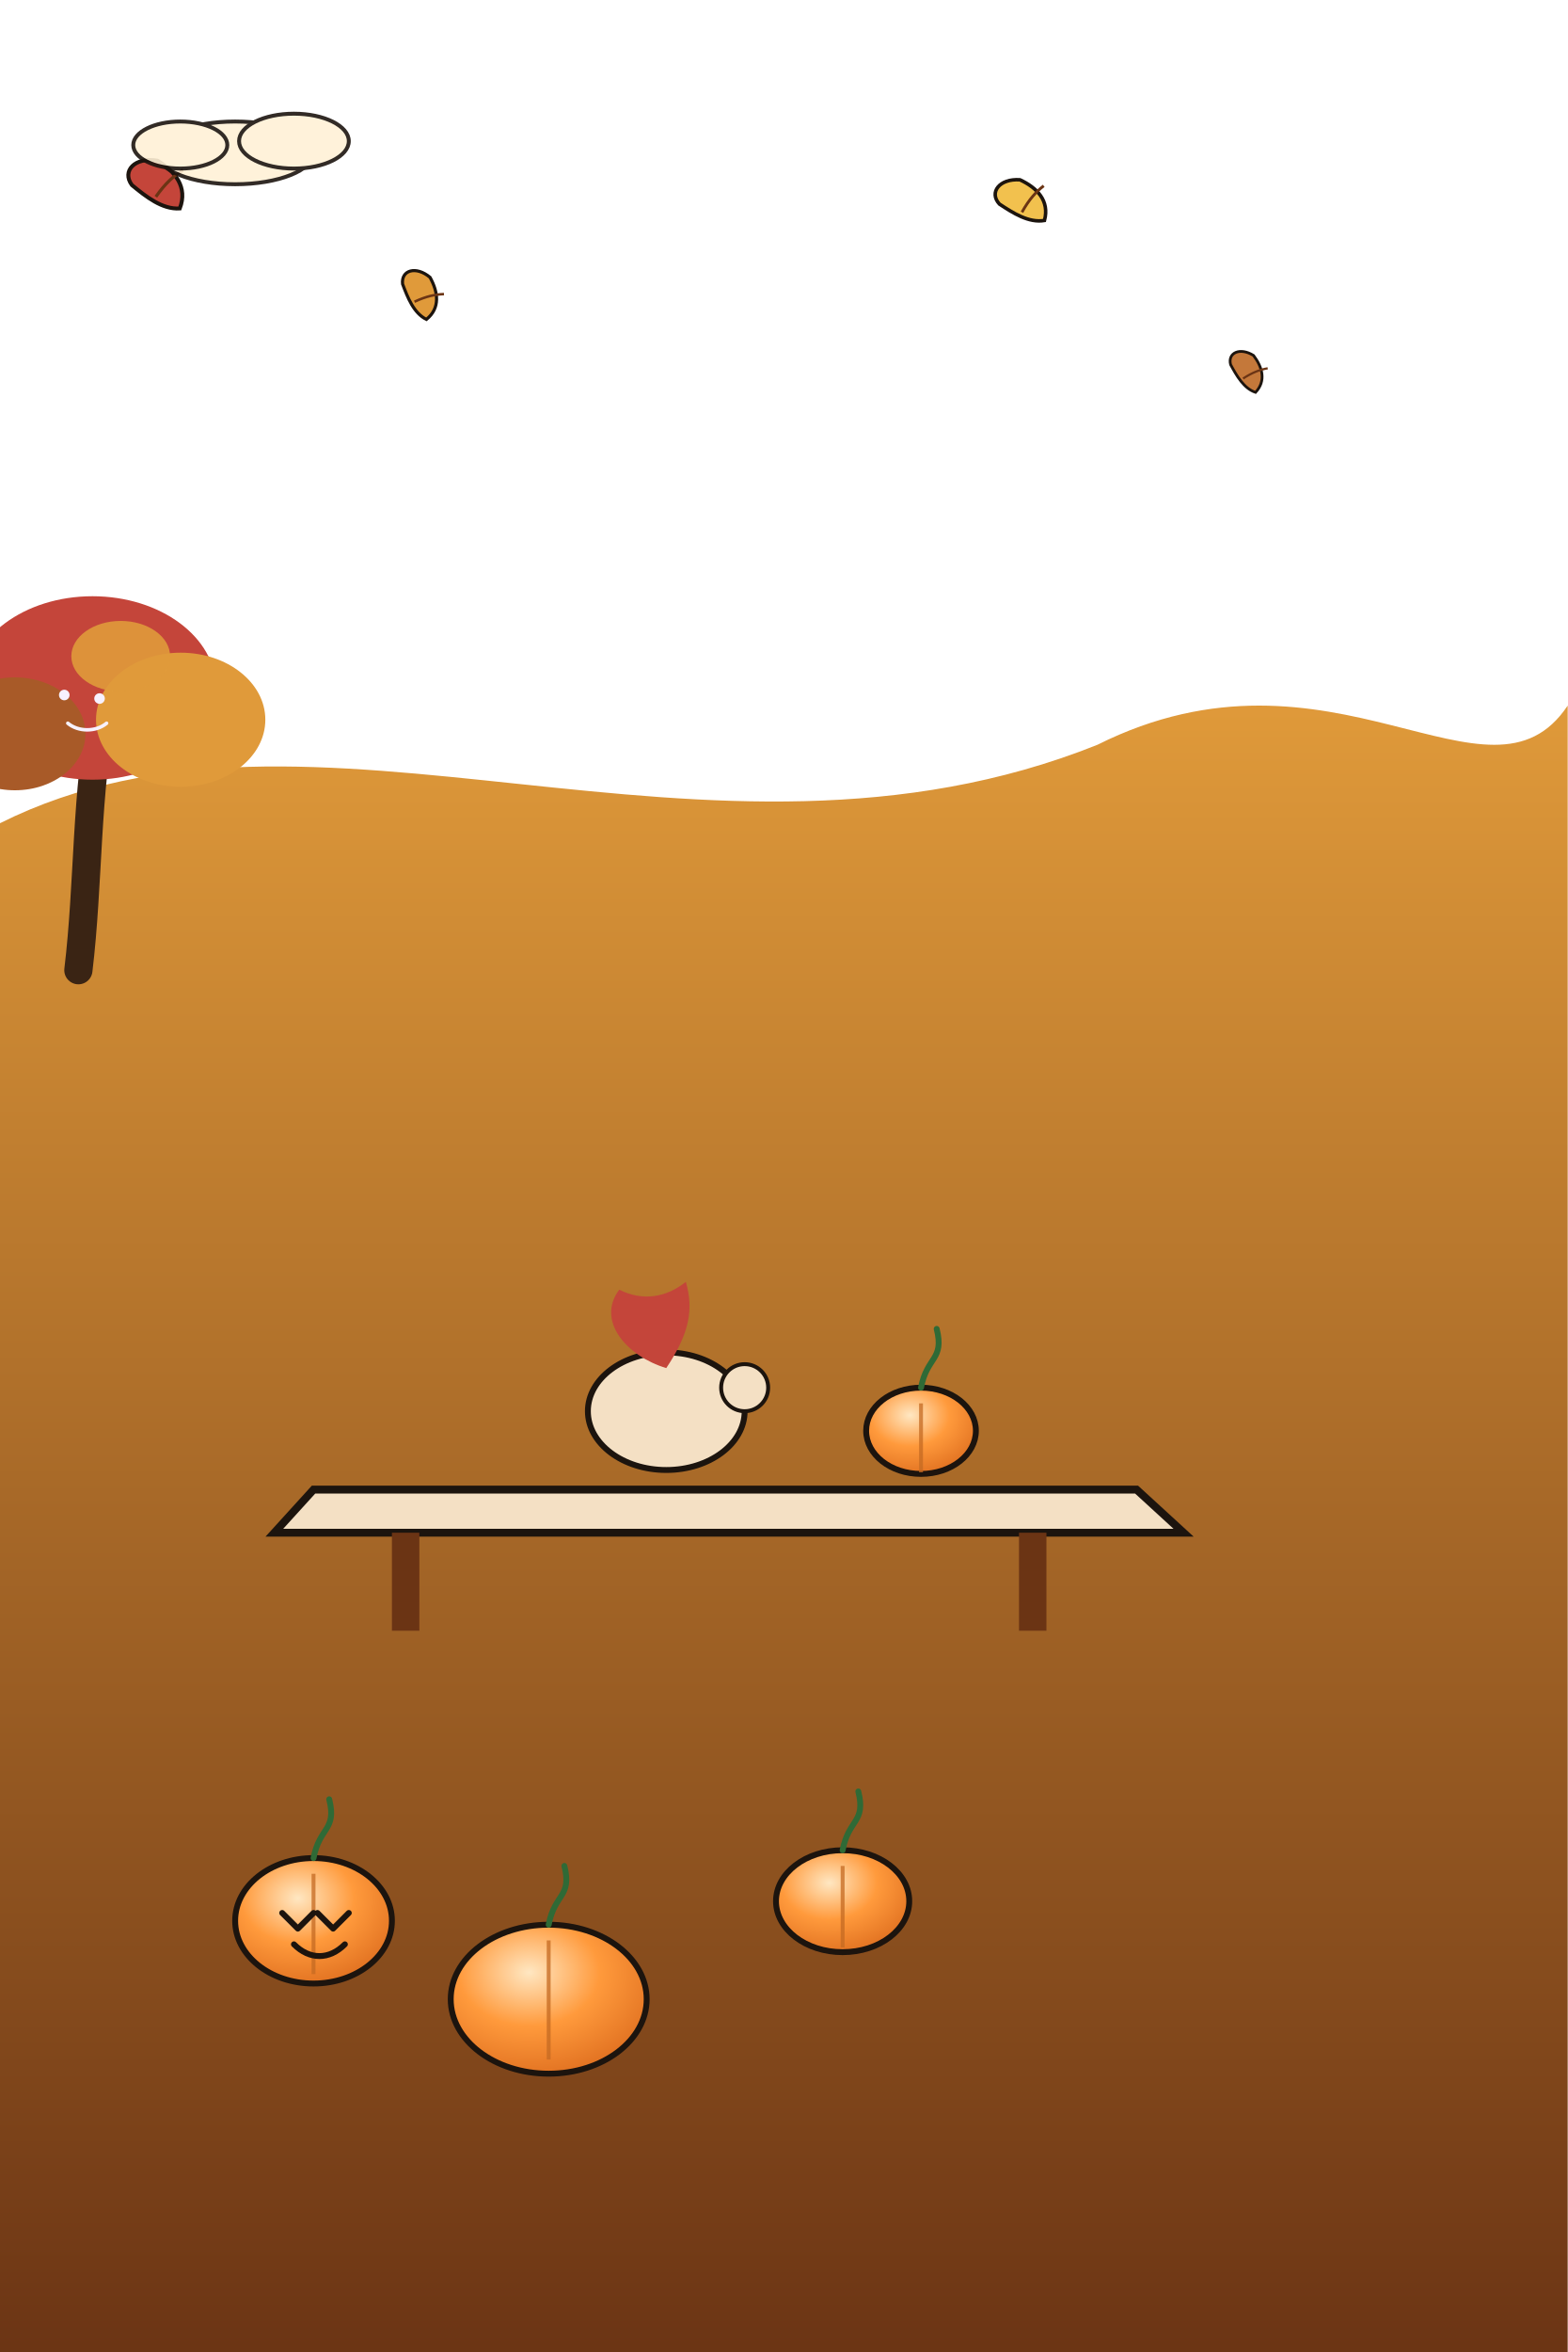
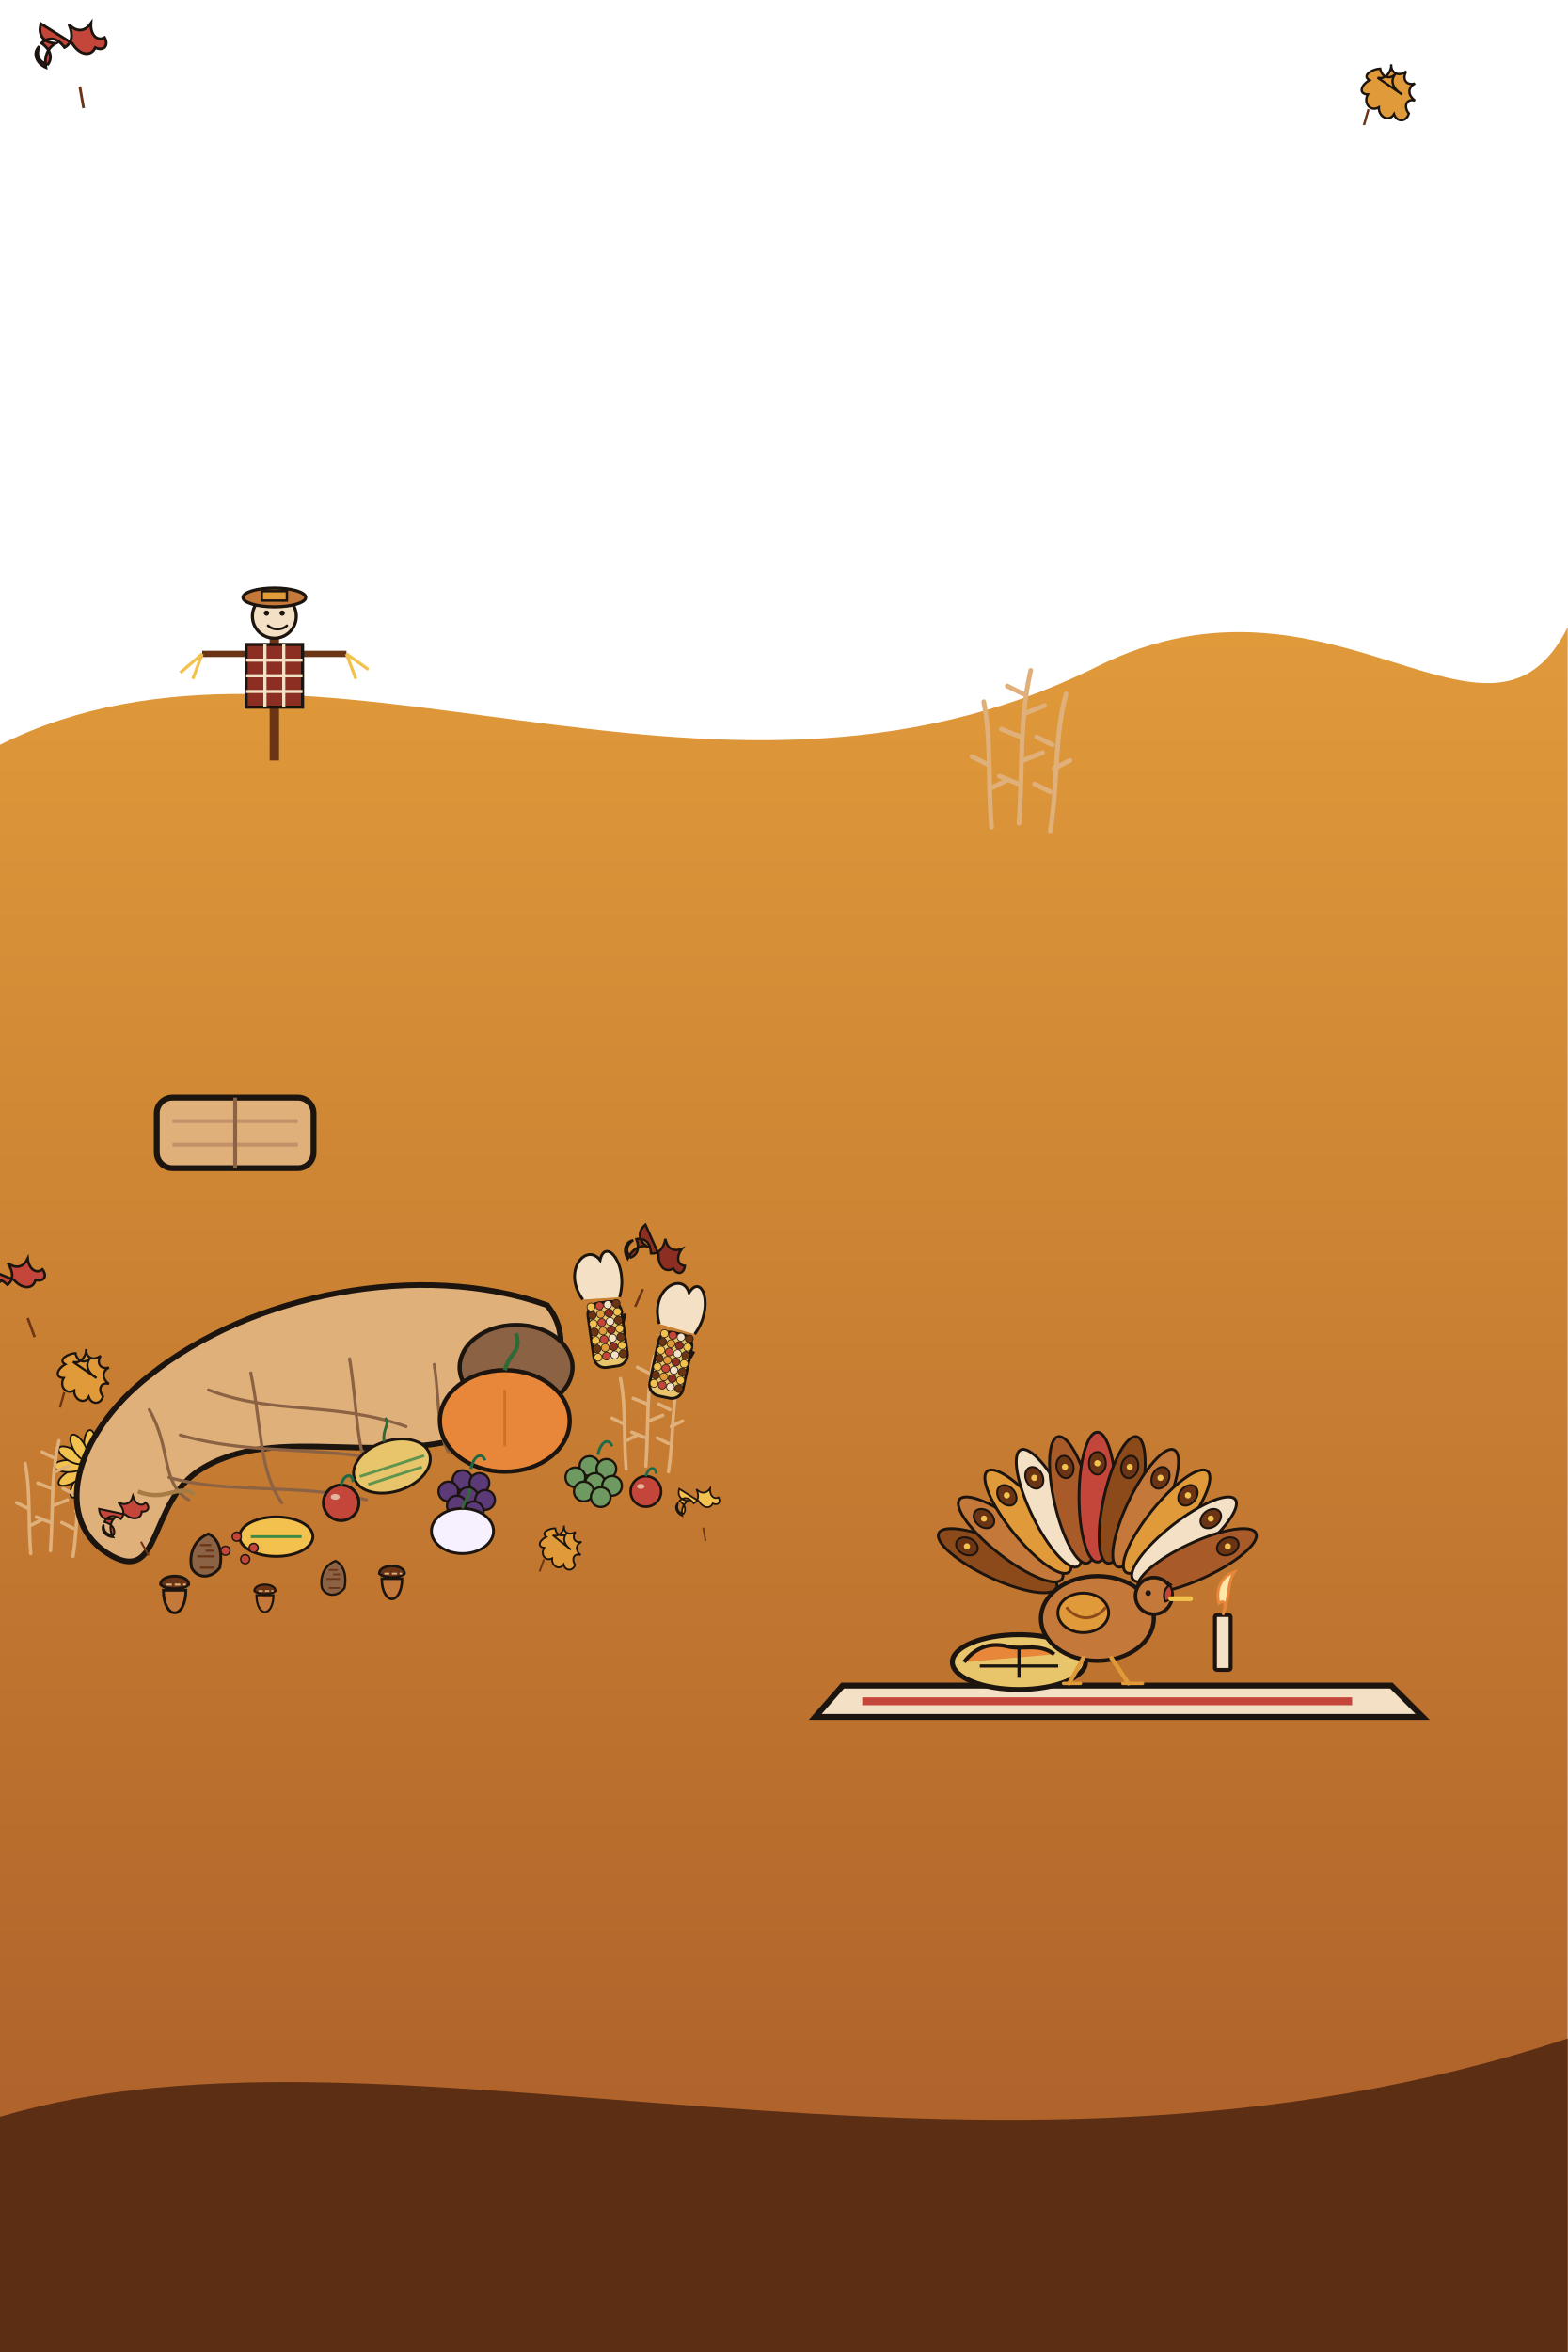
<svg xmlns="http://www.w3.org/2000/svg" viewBox="0 0 800 1200" fill="none" id="scene-mobile">
+   <style>
+   .wheat-sway { transform-box: fill-box; transform-origin: 50% 100%; animation: wheat-wind 3.6s ease-in-out infinite; }
+   .wheat-sway.b { animation-duration: 4.4s; animation-delay: -1.3s; }
+   .wheat-sway.c { animation-duration: 3.1s; animation-delay: -0.6s; }
+   .leaf-breeze { transform-box: fill-box; transform-origin: center; animation: leaf-breeze 4.2s ease-in-out infinite; }
+   @keyframes wheat-wind { 0%, 100% { transform: rotate(-3deg); } 50% { transform: rotate(4deg); } }
+   @keyframes leaf-breeze { 0%, 100% { transform: rotate(-7deg); } 50% { transform: rotate(9deg); } }
+   @media (prefers-reduced-motion: reduce) {
+     .wheat-sway, .leaf-breeze { animation: none; }
+   }
+ </style>
  <defs>
    <linearGradient id="back" x1="0" y1="0" x2="0" y2="1">
      <stop offset="0" stop-color="#E09A3A" />
+       <stop offset="1" stop-color="#A85A28" />
+     </linearGradient>
+     <linearGradient id="mid" x1="0" y1="0" x2="0" y2="1">
+       <stop offset="0" stop-color="#C4783A" />
      <stop offset="1" stop-color="#6B3414" />
    </linearGradient>
-     <radialGradient id="pumpkin" cx="40%" cy="32%" r="72%">
-       <stop offset="0" stop-color="#FFE7C2" />
-       <stop offset="0.5" stop-color="#FF9A3C" />
-       <stop offset="1" stop-color="#E07020" />
-     </radialGradient>
  </defs>
-   <g id="falling-leaves">
-     <g transform="translate(80 80) rotate(-10) scale(1)">
-       <path fill="#C4453A" stroke="#1C140E" stroke-width="2" d="M0 2c8 7 13 16 7 26-9-1-16-9-22-16-4-8 4-14 15-10z" />
-       <path d="M-4 20c6-6 11-9 16-11" stroke="#6B3414" stroke-width="1.6" fill="none" />
-     </g>
-     <g transform="translate(220 140) rotate(20) scale(0.8)">
-       <path fill="#E09A3A" stroke="#1C140E" stroke-width="2" d="M0 2c8 7 13 16 7 26-9-1-16-9-22-16-4-8 4-14 15-10z" />
-       <path d="M-4 20c6-6 11-9 16-11" stroke="#6B3414" stroke-width="1.6" fill="none" />
-     </g>
-     <g transform="translate(520 90) rotate(-16) scale(0.9)">
-       <path fill="#F2C14E" stroke="#1C140E" stroke-width="2" d="M0 2c8 7 13 16 7 26-9-1-16-9-22-16-4-8 4-14 15-10z" />
-       <path d="M-4 20c6-6 11-9 16-11" stroke="#6B3414" stroke-width="1.6" fill="none" />
-     </g>
-     <g transform="translate(640 180) rotate(12) scale(0.7)">
-       <path fill="#C4783A" stroke="#1C140E" stroke-width="2" d="M0 2c8 7 13 16 7 26-9-1-16-9-22-16-4-8 4-14 15-10z" />
-       <path d="M-4 20c6-6 11-9 16-11" stroke="#6B3414" stroke-width="1.6" fill="none" />
-     </g>
-   </g>
-   <g transform="translate(120 70)" fill="#FFF1D6" stroke="#1C140E" stroke-width="2" opacity="0.9">
-     <ellipse cx="0" cy="8" rx="40" ry="16" />
-     <ellipse cx="30" cy="2" rx="28" ry="14" />
-     <ellipse cx="-28" cy="4" rx="24" ry="12" />
-   </g>
-   <path d="M0 420C160 340 360 460 560 380C680 320 760 420 800 360V1200H0Z" fill="url(#back)" />
-   <g id="autumn-tree" transform="translate(40 360) scale(0.9)">
-     <path d="M0 150c6-50 4-100 14-150" stroke="#3A2414" stroke-width="16" stroke-linecap="round" />
-     <ellipse cx="8" cy="-10" rx="70" ry="52" fill="#C4453A" />
-     <ellipse cx="58" cy="8" rx="48" ry="38" fill="#E09A3A" />
-     <ellipse cx="-36" cy="16" rx="40" ry="32" fill="#A85A28" />
-     <ellipse cx="24" cy="-28" rx="28" ry="20" fill="#E09A3A" opacity="0.9" />
-     <circle cx="-8" cy="-6" r="3" fill="#F7F1FF" />
-     <circle cx="12" cy="-4" r="3" fill="#F7F1FF" />
-     <path d="M-6 10c6 5 16 5 22 0" stroke="#F7F1FF" stroke-width="2" stroke-linecap="round" />
+   <g id="harvest-border">
+     <g class="leaf-breeze" transform="translate(40 40) rotate(-10) scale(0.7)">
+       <path fill="#C4453A" stroke="#1C140E" stroke-width="2" d="M0-26c4 10 12 12 16 6 6 4 10 0 8-6-6 2-10-4-8-12-6 6-12 4-16-2 2 8 0 14-6 16-4-8-10-10-16-6 6 6 6 12 2 16-6-2-8-8-4-14-6 4-4 12 2 16 0-8 4-14 10-16-8-2-12-8-8-16z" />
+       <path d="M0 6v16" stroke="#6B3414" stroke-width="2" />
+     </g>
+     <g class="leaf-breeze" transform="translate(700 50) rotate(16) scale(0.6)" style="animation-delay:-1.4s">
+       <path fill="#E09A3A" stroke="#1C140E" stroke-width="2" d="M0-18c8 0 10-10 8-14 2 8 10 8 14 2-2 8 4 12 10 8-6 6-2 12 4 14-8 0-8 8-2 12 0 8-8 10-12 4-2 8-12 6-14-2-6 6-14 0-12-8-8 2-8-6-2-12-8-2 0-10 6-12 4 8 12 6 14 0-4 8 2 14 10 16z" />
+       <path d="M0 10v14" stroke="#6B3414" stroke-width="2" />
+     </g>
+     <g transform="translate(40 1120) rotate(8)">
+       <ellipse rx="16" ry="10" fill="#E8C56A" stroke="#1C140E" stroke-width="2" />
+       <path d="M0 -10c2-10 8-10 6-16" stroke="#2F6A36" stroke-width="2" />
+       <path d="M-12 0h24M-8 4h16" stroke="#3E8A46" stroke-width="2" opacity="0.8" />
+     </g>
+     <g transform="translate(720 1120) scale(0.8)">
+       <path d="M-8 2h16c0 10-4 16-8 16s-8-6-8-16z" fill="#C4783A" stroke="#1C140E" stroke-width="2" />
+       <path d="M-10-2c0-8 20-8 20 0-4 4-16 4-20 0z" fill="#6B3414" stroke="#1C140E" stroke-width="2" />
+       <path d="M-6-2h4M0-2h4M6-2h2" stroke="#E0B07A" stroke-width="1.4" />
+     </g>
+   </g>
+   <path d="M0 380C160 300 360 440 560 340C680 280 760 400 800 320V1200H0Z" fill="url(#back)" />
+   <g id="scarecrow" transform="translate(140 300) scale(0.8)">
+     <rect x="-3" y="24" width="6" height="86" fill="#6B3414" />
+     <path d="M-46 42h92" stroke="#6B3414" stroke-width="4" />
+     <path d="M-46 42l-14 12M-46 42l-6 16M46 42l14 10M46 42l6 16" stroke="#F2C14E" stroke-width="2" />
+     <rect x="-18" y="36" width="36" height="40" fill="#8C2E22" stroke="#1C140E" stroke-width="2" />
+     <path d="M-18 46h36M-18 56h36M-18 66h36M-6 36v40M6 36v40" stroke="#F4E0C4" stroke-width="2" />
+     <circle cy="18" r="14" fill="#F4E0C4" stroke="#1C140E" stroke-width="2" />
+     <circle cx="-5" cy="16" r="1.7" fill="#1C140E" />
+     <circle cx="5" cy="16" r="1.7" fill="#1C140E" />
+     <path d="M-4 24c3 3 9 3 12 0" stroke="#1C140E" stroke-width="1.6" stroke-linecap="round" />
+     <ellipse cy="6" rx="20" ry="6" fill="#C4783A" stroke="#1C140E" stroke-width="2" />
+     <path d="M-8 2h16v6h-16z" fill="#E09A3A" stroke="#1C140E" stroke-width="1.5" />
+   </g>
+   <g id="wheat" transform="translate(520 420)">
+     <g class="wheat-sway " stroke="#E0B07A" stroke-width="2.4" stroke-linecap="round" fill="none">
+       <path d="M0 0c2-28 0-52 6-78" />
+       <path d="M0-20l-10-4M2-32l10-4M1-44l-10-4M3-56l10-4M2-66l-8-4" />
+       <path d="M16 4c4-26 2-48 8-70" />
+       <path d="M16-16l-8-4M18-28l8-4M17-40l-8-4" />
+       <path d="M-14 2c-2-24 0-44-4-64" />
+       <path d="M-14-18l8-4M-16-30l-8-4" />
+     </g>
+   </g>
+   <g id="hay">
+     <rect x="80" y="560" width="80" height="36" rx="8" fill="#E0B07A" stroke="#1C140E" stroke-width="3" />
+     <path d="M88 572h64M88 584h64" stroke="#C4926A" stroke-width="2" />
+     <path d="M120 560v36" stroke="#8C6244" stroke-width="2" />
+   </g>
+   <g id="cornucopia" transform="translate(20 640) scale(0.72)">
+     <g class="leaf-breeze" transform="translate(-10 40) rotate(-20) scale(0.9)">
+       <path fill="#C4453A" stroke="#1C140E" stroke-width="2" d="M0-26c4 10 12 12 16 6 6 4 10 0 8-6-6 2-10-4-8-12-6 6-12 4-16-2 2 8 0 14-6 16-4-8-10-10-16-6 6 6 6 12 2 16-6-2-8-8-4-14-6 4-4 12 2 16 0-8 4-14 10-16-8-2-12-8-8-16z" />
+       <path d="M0 6v16" stroke="#6B3414" stroke-width="2" />
+     </g>
+     <g class="leaf-breeze" transform="translate(20 90) rotate(16) scale(0.8)" style="animation-delay:-1.4s">
+       <path fill="#E09A3A" stroke="#1C140E" stroke-width="2" d="M0-18c8 0 10-10 8-14 2 8 10 8 14 2-2 8 4 12 10 8-6 6-2 12 4 14-8 0-8 8-2 12 0 8-8 10-12 4-2 8-12 6-14-2-6 6-14 0-12-8-8 2-8-6-2-12-8-2 0-10 6-12 4 8 12 6 14 0-4 8 2 14 10 16z" />
+       <path d="M0 10v14" stroke="#6B3414" stroke-width="2" />
+     </g>
+     <g class="leaf-breeze" transform="translate(430 20) rotate(24) scale(0.85)">
+       <path fill="#8C2E22" stroke="#1C140E" stroke-width="2" d="M0-26c4 10 12 12 16 6 6 4 10 0 8-6-6 2-10-4-8-12-6 6-12 4-16-2 2 8 0 14-6 16-4-8-10-10-16-6 6 6 6 12 2 16-6-2-8-8-4-14-6 4-4 12 2 16 0-8 4-14 10-16-8-2-12-8-8-16z" />
+       <path d="M0 6v16" stroke="#6B3414" stroke-width="2" />
+     </g>
+     <g id="sunflower" transform="translate(36 150) scale(0.85)">
+       <ellipse cx="0" cy="-18" rx="5" ry="12" fill="#F2C14E" stroke="#1C140E" stroke-width="1.5" transform="rotate(0)" />
+       <ellipse cx="0" cy="-18" rx="5" ry="12" fill="#F2C14E" stroke="#1C140E" stroke-width="1.5" transform="rotate(30)" />
+       <ellipse cx="0" cy="-18" rx="5" ry="12" fill="#F2C14E" stroke="#1C140E" stroke-width="1.5" transform="rotate(60)" />
+       <ellipse cx="0" cy="-18" rx="5" ry="12" fill="#F2C14E" stroke="#1C140E" stroke-width="1.5" transform="rotate(90)" />
+       <ellipse cx="0" cy="-18" rx="5" ry="12" fill="#F2C14E" stroke="#1C140E" stroke-width="1.5" transform="rotate(120)" />
+       <ellipse cx="0" cy="-18" rx="5" ry="12" fill="#F2C14E" stroke="#1C140E" stroke-width="1.5" transform="rotate(150)" />
+       <ellipse cx="0" cy="-18" rx="5" ry="12" fill="#F2C14E" stroke="#1C140E" stroke-width="1.5" transform="rotate(180)" />
+       <ellipse cx="0" cy="-18" rx="5" ry="12" fill="#F2C14E" stroke="#1C140E" stroke-width="1.5" transform="rotate(210)" />
+       <ellipse cx="0" cy="-18" rx="5" ry="12" fill="#F2C14E" stroke="#1C140E" stroke-width="1.5" transform="rotate(240)" />
+       <ellipse cx="0" cy="-18" rx="5" ry="12" fill="#F2C14E" stroke="#1C140E" stroke-width="1.5" transform="rotate(270)" />
+       <ellipse cx="0" cy="-18" rx="5" ry="12" fill="#F2C14E" stroke="#1C140E" stroke-width="1.5" transform="rotate(300)" />
+       <ellipse cx="0" cy="-18" rx="5" ry="12" fill="#F2C14E" stroke="#1C140E" stroke-width="1.5" transform="rotate(330)" />
+       <circle r="8" fill="#6B3414" stroke="#1C140E" stroke-width="2" />
+       <path d="M0 8v28" stroke="#2F6A36" stroke-width="3" />
+     </g>
+     <g id="wheat" transform="translate(8 210)">
+       <g class="wheat-sway " stroke="#E0B07A" stroke-width="2.4" stroke-linecap="round" fill="none">
+         <path d="M0 0c2-28 0-52 6-78" />
+         <path d="M0-20l-10-4M2-32l10-4M1-44l-10-4M3-56l10-4M2-66l-8-4" />
+         <path d="M16 4c4-26 2-48 8-70" />
+         <path d="M16-16l-8-4M18-28l8-4M17-40l-8-4" />
+         <path d="M-14 2c-2-24 0-44-4-64" />
+         <path d="M-14-18l8-4M-16-30l-8-4" />
+       </g>
+     </g>
+     <g id="wheat-right" transform="translate(430 150)">
+       <g class="wheat-sway b" stroke="#E0B07A" stroke-width="2.4" stroke-linecap="round" fill="none">
+         <path d="M0 0c2-28 0-52 6-78" />
+         <path d="M0-20l-10-4M2-32l10-4M1-44l-10-4M3-56l10-4M2-66l-8-4" />
+         <path d="M16 4c4-26 2-48 8-70" />
+         <path d="M16-16l-8-4M18-28l8-4M17-40l-8-4" />
+         <path d="M-14 2c-2-24 0-44-4-64" />
+         <path d="M-14-18l8-4M-16-30l-8-4" />
+       </g>
+     </g>
+     <path d="M360 36C270 4 150 28 78 86 24 128 8 190 52 214 86 232 78 178 112 154 168 116 250 156 322 122 360 104 384 66 360 36Z" fill="#E0B07A" stroke="#1C140E" stroke-width="4" />
+     <ellipse cx="338" cy="80" rx="40" ry="30" fill="#8C6244" stroke="#1C140E" stroke-width="3" />
+     <g fill="none" stroke="#8C6244" stroke-width="2.2" stroke-linecap="round">
+       <path d="M120 96c46 18 90 8 140 26" />
+       <path d="M100 128c54 16 110 6 160 22" />
+       <path d="M92 158c40 12 96 4 140 16" />
+       <path d="M78 110c16 28 8 52 28 64" />
+       <path d="M150 84c8 40 6 70 22 92" />
+       <path d="M220 74c6 36 4 64 16 86" />
+       <path d="M280 78c4 28 2 48 10 62" />
+     </g>
+     <path d="M70 168c20 8 28-6 40 2" stroke="#A67C44" stroke-width="3" fill="none" />
+     <g transform="translate(250 150) rotate(-18)">
+       <ellipse rx="28" ry="18" fill="#E8C56A" stroke="#1C140E" stroke-width="2" />
+       <path d="M0 -18c2-10 8-10 6-16" stroke="#2F6A36" stroke-width="2" />
+       <path d="M-24 0h48M-20 7.2h40" stroke="#3E8A46" stroke-width="2" opacity="0.8" />
+     </g>
+     <g transform="translate(400 36) rotate(-8)">
+       <path d="M-14-6C-26-28-6-46 2-32 8-48 22-26 12-4" fill="#F4E0C4" stroke="#1C140E" stroke-width="2" />
+       <path d="M-6 0C-18 24 6 40 14 8" fill="#E7D2A8" stroke="#1C140E" stroke-width="2" />
+       <rect x="-12" y="-2" width="24" height="46" rx="8" fill="#E8C56A" stroke="#1C140E" stroke-width="2" />
+       <circle cx="-9" cy="0" r="2.8" fill="#F2C14E" stroke="#1C140E" stroke-width="0.5" />
+       <circle cx="-3" cy="0" r="2.8" fill="#C4453A" stroke="#1C140E" stroke-width="0.5" />
+       <circle cx="3" cy="0" r="2.8" fill="#F4E0C4" stroke="#1C140E" stroke-width="0.5" />
+       <circle cx="9" cy="0" r="2.8" fill="#6B3414" stroke="#1C140E" stroke-width="0.5" />
+       <circle cx="-9" cy="6" r="2.8" fill="#6B3414" stroke="#1C140E" stroke-width="0.5" />
+       <circle cx="-3" cy="6" r="2.8" fill="#E09A3A" stroke="#1C140E" stroke-width="0.5" />
+       <circle cx="3" cy="6" r="2.8" fill="#8C2E22" stroke="#1C140E" stroke-width="0.5" />
+       <circle cx="9" cy="6" r="2.8" fill="#F2C14E" stroke="#1C140E" stroke-width="0.5" />
+       <circle cx="-9" cy="12" r="2.8" fill="#F2C14E" stroke="#1C140E" stroke-width="0.5" />
+       <circle cx="-3" cy="12" r="2.8" fill="#C4453A" stroke="#1C140E" stroke-width="0.5" />
+       <circle cx="3" cy="12" r="2.8" fill="#F4E0C4" stroke="#1C140E" stroke-width="0.5" />
+       <circle cx="9" cy="12" r="2.8" fill="#6B3414" stroke="#1C140E" stroke-width="0.5" />
+       <circle cx="-9" cy="18" r="2.8" fill="#6B3414" stroke="#1C140E" stroke-width="0.5" />
+       <circle cx="-3" cy="18" r="2.8" fill="#E09A3A" stroke="#1C140E" stroke-width="0.5" />
+       <circle cx="3" cy="18" r="2.8" fill="#8C2E22" stroke="#1C140E" stroke-width="0.5" />
+       <circle cx="9" cy="18" r="2.8" fill="#F2C14E" stroke="#1C140E" stroke-width="0.5" />
+       <circle cx="-9" cy="24" r="2.8" fill="#F2C14E" stroke="#1C140E" stroke-width="0.5" />
+       <circle cx="-3" cy="24" r="2.8" fill="#C4453A" stroke="#1C140E" stroke-width="0.5" />
+       <circle cx="3" cy="24" r="2.8" fill="#F4E0C4" stroke="#1C140E" stroke-width="0.5" />
+       <circle cx="9" cy="24" r="2.8" fill="#6B3414" stroke="#1C140E" stroke-width="0.5" />
+       <circle cx="-9" cy="30" r="2.8" fill="#6B3414" stroke="#1C140E" stroke-width="0.5" />
+       <circle cx="-3" cy="30" r="2.8" fill="#E09A3A" stroke="#1C140E" stroke-width="0.5" />
+       <circle cx="3" cy="30" r="2.8" fill="#8C2E22" stroke="#1C140E" stroke-width="0.5" />
+       <circle cx="9" cy="30" r="2.8" fill="#F2C14E" stroke="#1C140E" stroke-width="0.5" />
+       <circle cx="-9" cy="36" r="2.8" fill="#F2C14E" stroke="#1C140E" stroke-width="0.5" />
+       <circle cx="-3" cy="36" r="2.8" fill="#C4453A" stroke="#1C140E" stroke-width="0.5" />
+       <circle cx="3" cy="36" r="2.8" fill="#F4E0C4" stroke="#1C140E" stroke-width="0.5" />
+       <circle cx="9" cy="36" r="2.8" fill="#6B3414" stroke="#1C140E" stroke-width="0.5" />
+     </g>
+     <g transform="translate(452 58) rotate(12)">
+       <path d="M-14-6C-26-28-6-46 2-32 8-48 22-26 12-4" fill="#F4E0C4" stroke="#1C140E" stroke-width="2" />
+       <path d="M-6 0C-18 24 6 40 14 8" fill="#E7D2A8" stroke="#1C140E" stroke-width="2" />
+       <rect x="-12" y="-2" width="24" height="46" rx="8" fill="#E8C56A" stroke="#1C140E" stroke-width="2" />
+       <circle cx="-9" cy="0" r="2.8" fill="#F2C14E" stroke="#1C140E" stroke-width="0.5" />
+       <circle cx="-3" cy="0" r="2.8" fill="#C4453A" stroke="#1C140E" stroke-width="0.5" />
+       <circle cx="3" cy="0" r="2.8" fill="#F4E0C4" stroke="#1C140E" stroke-width="0.5" />
+       <circle cx="9" cy="0" r="2.8" fill="#6B3414" stroke="#1C140E" stroke-width="0.5" />
+       <circle cx="-9" cy="6" r="2.8" fill="#6B3414" stroke="#1C140E" stroke-width="0.5" />
+       <circle cx="-3" cy="6" r="2.8" fill="#E09A3A" stroke="#1C140E" stroke-width="0.5" />
+       <circle cx="3" cy="6" r="2.8" fill="#8C2E22" stroke="#1C140E" stroke-width="0.5" />
+       <circle cx="9" cy="6" r="2.8" fill="#F2C14E" stroke="#1C140E" stroke-width="0.5" />
+       <circle cx="-9" cy="12" r="2.8" fill="#F2C14E" stroke="#1C140E" stroke-width="0.5" />
+       <circle cx="-3" cy="12" r="2.8" fill="#C4453A" stroke="#1C140E" stroke-width="0.5" />
+       <circle cx="3" cy="12" r="2.8" fill="#F4E0C4" stroke="#1C140E" stroke-width="0.5" />
+       <circle cx="9" cy="12" r="2.8" fill="#6B3414" stroke="#1C140E" stroke-width="0.5" />
+       <circle cx="-9" cy="18" r="2.8" fill="#6B3414" stroke="#1C140E" stroke-width="0.5" />
+       <circle cx="-3" cy="18" r="2.8" fill="#E09A3A" stroke="#1C140E" stroke-width="0.5" />
+       <circle cx="3" cy="18" r="2.8" fill="#8C2E22" stroke="#1C140E" stroke-width="0.5" />
+       <circle cx="9" cy="18" r="2.8" fill="#F2C14E" stroke="#1C140E" stroke-width="0.5" />
+       <circle cx="-9" cy="24" r="2.8" fill="#F2C14E" stroke="#1C140E" stroke-width="0.5" />
+       <circle cx="-3" cy="24" r="2.8" fill="#C4453A" stroke="#1C140E" stroke-width="0.5" />
+       <circle cx="3" cy="24" r="2.8" fill="#F4E0C4" stroke="#1C140E" stroke-width="0.5" />
+       <circle cx="9" cy="24" r="2.8" fill="#6B3414" stroke="#1C140E" stroke-width="0.5" />
+       <circle cx="-9" cy="30" r="2.8" fill="#6B3414" stroke="#1C140E" stroke-width="0.5" />
+       <circle cx="-3" cy="30" r="2.8" fill="#E09A3A" stroke="#1C140E" stroke-width="0.5" />
+       <circle cx="3" cy="30" r="2.8" fill="#8C2E22" stroke="#1C140E" stroke-width="0.5" />
+       <circle cx="9" cy="30" r="2.8" fill="#F2C14E" stroke="#1C140E" stroke-width="0.5" />
+       <circle cx="-9" cy="36" r="2.8" fill="#F2C14E" stroke="#1C140E" stroke-width="0.5" />
+       <circle cx="-3" cy="36" r="2.8" fill="#C4453A" stroke="#1C140E" stroke-width="0.5" />
+       <circle cx="3" cy="36" r="2.8" fill="#F4E0C4" stroke="#1C140E" stroke-width="0.5" />
+       <circle cx="9" cy="36" r="2.8" fill="#6B3414" stroke="#1C140E" stroke-width="0.5" />
+     </g>
+     <g id="pumpkin">
+       <ellipse cx="330" cy="118" rx="46" ry="36" fill="#E8873A" stroke="#1C140E" stroke-width="3" />
+       <path d="M330 82c4-14 12-12 8-26" stroke="#2F6A36" stroke-width="3" />
+       <path d="M330 96v40" stroke="#C46A22" stroke-width="2" opacity="0.7" />
+     </g>
+     <g>
+       <circle cx="300" cy="160" r="7" fill="#5C3A78" stroke="#1C140E" stroke-width="1.6" />
+       <circle cx="312" cy="162" r="7" fill="#5C3A78" stroke="#1C140E" stroke-width="1.6" />
+       <circle cx="290" cy="168" r="7" fill="#5C3A78" stroke="#1C140E" stroke-width="1.6" />
+       <circle cx="304" cy="172" r="7" fill="#5C3A78" stroke="#1C140E" stroke-width="1.6" />
+       <circle cx="316" cy="174" r="7" fill="#5C3A78" stroke="#1C140E" stroke-width="1.6" />
+       <circle cx="296" cy="178" r="7" fill="#5C3A78" stroke="#1C140E" stroke-width="1.6" />
+       <circle cx="308" cy="182" r="7" fill="#5C3A78" stroke="#1C140E" stroke-width="1.6" />
+       <path d="M306 152c2-10 8-12 10-6" stroke="#1E6A48" stroke-width="2" fill="none" />
+     </g>
+     <g>
+       <circle cx="390" cy="150" r="7" fill="#6E9A62" stroke="#1C140E" stroke-width="1.6" />
+       <circle cx="402" cy="152" r="7" fill="#6E9A62" stroke="#1C140E" stroke-width="1.6" />
+       <circle cx="380" cy="158" r="7" fill="#6E9A62" stroke="#1C140E" stroke-width="1.6" />
+       <circle cx="394" cy="162" r="7" fill="#6E9A62" stroke="#1C140E" stroke-width="1.6" />
+       <circle cx="406" cy="164" r="7" fill="#6E9A62" stroke="#1C140E" stroke-width="1.6" />
+       <circle cx="386" cy="168" r="7" fill="#6E9A62" stroke="#1C140E" stroke-width="1.6" />
+       <circle cx="398" cy="172" r="7" fill="#6E9A62" stroke="#1C140E" stroke-width="1.6" />
+       <path d="M396 142c2-10 8-12 10-6" stroke="#1E6A48" stroke-width="2" fill="none" />
+     </g>
+     <g transform="translate(214 176) scale(1.05)">
+       <circle r="12" fill="#C4453A" stroke="#1C140E" stroke-width="2" />
+       <path d="M0-12c2-8 8-8 8-2" fill="none" stroke="#1E6A48" stroke-width="2" />
+       <ellipse cx="-4" cy="-4" rx="3" ry="2" fill="#F4E0C4" opacity="0.7" />
+     </g>
+     <g transform="translate(430 168) scale(0.9)">
+       <circle r="12" fill="#C4453A" stroke="#1C140E" stroke-width="2" />
+       <path d="M0-12c2-8 8-8 8-2" fill="none" stroke="#1E6A48" stroke-width="2" />
+       <ellipse cx="-4" cy="-4" rx="3" ry="2" fill="#F4E0C4" opacity="0.7" />
+     </g>
+     <ellipse cx="300" cy="196" rx="22" ry="16" fill="#F7F1FF" stroke="#1C140E" stroke-width="2" />
+     <path d="M300 180c2-8 6-8 5-14" stroke="#2F6A36" stroke-width="2" />
+     <ellipse cx="168" cy="200" rx="26" ry="14" fill="#F2C14E" stroke="#1C140E" stroke-width="2" />
+     <path d="M150 200h36" stroke="#3E8A46" stroke-width="2" />
+     <g transform="translate(120 214) scale(1)">
+       <path d="M0-16c8 4 10 14 8 24-6 8-16 8-20 0-2-10 2-20 12-24z" fill="#8C6244" stroke="#1C140E" stroke-width="2" />
+       <path d="M-6-8h8M-8 0h12M-6 8h10M-2-4h6" stroke="#6B3414" stroke-width="1.5" />
+     </g>
+     <g transform="translate(210 230) scale(0.8)">
+       <path d="M0-16c8 4 10 14 8 24-6 8-16 8-20 0-2-10 2-20 12-24z" fill="#8C6244" stroke="#1C140E" stroke-width="2" />
+       <path d="M-6-8h8M-8 0h12M-6 8h10M-2-4h6" stroke="#6B3414" stroke-width="1.5" />
+     </g>
+     <g transform="translate(96 236) scale(1)">
+       <path d="M-8 2h16c0 10-4 16-8 16s-8-6-8-16z" fill="#C4783A" stroke="#1C140E" stroke-width="2" />
+       <path d="M-10-2c0-8 20-8 20 0-4 4-16 4-20 0z" fill="#6B3414" stroke="#1C140E" stroke-width="2" />
+       <path d="M-6-2h4M0-2h4M6-2h2" stroke="#E0B07A" stroke-width="1.4" />
+     </g>
+     <g transform="translate(250 228) scale(0.9)">
+       <path d="M-8 2h16c0 10-4 16-8 16s-8-6-8-16z" fill="#C4783A" stroke="#1C140E" stroke-width="2" />
+       <path d="M-10-2c0-8 20-8 20 0-4 4-16 4-20 0z" fill="#6B3414" stroke="#1C140E" stroke-width="2" />
+       <path d="M-6-2h4M0-2h4M6-2h2" stroke="#E0B07A" stroke-width="1.4" />
+     </g>
+     <g transform="translate(160 240) scale(0.75)">
+       <path d="M-8 2h16c0 10-4 16-8 16s-8-6-8-16z" fill="#C4783A" stroke="#1C140E" stroke-width="2" />
+       <path d="M-10-2c0-8 20-8 20 0-4 4-16 4-20 0z" fill="#6B3414" stroke="#1C140E" stroke-width="2" />
+       <path d="M-6-2h4M0-2h4M6-2h2" stroke="#E0B07A" stroke-width="1.4" />
+     </g>
+     <g fill="#C4453A">
+       <circle cx="140" cy="200" r="3.2" stroke="#1C140E" stroke-width="1" />
+       <circle cx="152" cy="208" r="3.2" stroke="#1C140E" stroke-width="1" />
+       <circle cx="132" cy="210" r="3.2" stroke="#1C140E" stroke-width="1" />
+       <circle cx="146" cy="216" r="3.2" stroke="#1C140E" stroke-width="1" />
+     </g>
+     <g class="leaf-breeze" transform="translate(70 200) rotate(-30) scale(0.7)">
+       <path fill="#C4453A" stroke="#1C140E" stroke-width="2" d="M0-26c4 10 12 12 16 6 6 4 10 0 8-6-6 2-10-4-8-12-6 6-12 4-16-2 2 8 0 14-6 16-4-8-10-10-16-6 6 6 6 12 2 16-6-2-8-8-4-14-6 4-4 12 2 16 0-8 4-14 10-16-8-2-12-8-8-16z" />
+       <path d="M0 6v16" stroke="#6B3414" stroke-width="2" />
+     </g>
+     <g class="leaf-breeze" transform="translate(360 210) rotate(20) scale(0.65)" style="animation-delay:-1.4s">
+       <path fill="#E09A3A" stroke="#1C140E" stroke-width="2" d="M0-18c8 0 10-10 8-14 2 8 10 8 14 2-2 8 4 12 10 8-6 6-2 12 4 14-8 0-8 8-2 12 0 8-8 10-12 4-2 8-12 6-14-2-6 6-14 0-12-8-8 2-8-6-2-12-8-2 0-10 6-12 4 8 12 6 14 0-4 8 2 14 10 16z" />
+       <path d="M0 10v14" stroke="#6B3414" stroke-width="2" />
+     </g>
+     <g class="leaf-breeze" transform="translate(470 190) rotate(-10) scale(0.6)">
+       <path fill="#F2C14E" stroke="#1C140E" stroke-width="2" d="M0-26c4 10 12 12 16 6 6 4 10 0 8-6-6 2-10-4-8-12-6 6-12 4-16-2 2 8 0 14-6 16-4-8-10-10-16-6 6 6 6 12 2 16-6-2-8-8-4-14-6 4-4 12 2 16 0-8 4-14 10-16-8-2-12-8-8-16z" />
+       <path d="M0 6v16" stroke="#6B3414" stroke-width="2" />
+     </g>
  </g>
  <g id="harvest-table">
-     <path d="M160 760h420l24 22H140z" fill="#F4E0C4" stroke="#1C140E" stroke-width="4" />
-     <rect x="200" y="782" width="14" height="50" fill="#6B3414" />
-     <rect x="520" y="782" width="14" height="50" fill="#6B3414" />
-     <ellipse cx="340" cy="720" rx="40" ry="30" fill="#F4E0C4" stroke="#1C140E" stroke-width="3" />
-     <path d="M340 698c-20-6-36-24-24-40 12 6 24 4 34-4 4 14 2 26-10 44z" fill="#C4453A" />
-     <circle cx="380" cy="708" r="12" fill="#F4E0C4" stroke="#1C140E" stroke-width="2" />
-     <g id="pumpkin">
-       <ellipse cx="470" cy="730" rx="28" ry="22" fill="url(#pumpkin)" stroke="#1C140E" stroke-width="3" />
-       <path d="M470 708c3-16 12-14 8-30" stroke="#2F6A36" stroke-width="3" stroke-linecap="round" />
-       <path d="M470 716v35.2" stroke="#C46A22" stroke-width="2" opacity="0.75" />
-     </g>
-   </g>
-   <g id="pumpkin">
-     <ellipse cx="160" cy="980" rx="40" ry="32" fill="url(#pumpkin)" stroke="#1C140E" stroke-width="3" />
-     <path d="M160 948c3-16 12-14 8-30" stroke="#2F6A36" stroke-width="3" stroke-linecap="round" />
-     <path d="M160 956v51.2" stroke="#C46A22" stroke-width="2" opacity="0.75" />
-     <path d="M144 976l8 8 8-8M162 976l8 8 8-8M150 992c8 8 18 8 26 0" stroke="#1C140E" stroke-width="3" stroke-linecap="round" stroke-linejoin="round" />
-   </g>
-   <g id="pumpkin">
-     <ellipse cx="280" cy="1020" rx="50" ry="38" fill="url(#pumpkin)" stroke="#1C140E" stroke-width="3" />
-     <path d="M280 982c3-16 12-14 8-30" stroke="#2F6A36" stroke-width="3" stroke-linecap="round" />
-     <path d="M280 990v60.8" stroke="#C46A22" stroke-width="2" opacity="0.75" />
-   </g>
-   <g id="pumpkin">
-     <ellipse cx="430" cy="970" rx="34" ry="26" fill="url(#pumpkin)" stroke="#1C140E" stroke-width="3" />
-     <path d="M430 944c3-16 12-14 8-30" stroke="#2F6A36" stroke-width="3" stroke-linecap="round" />
-     <path d="M430 952v41.6" stroke="#C46A22" stroke-width="2" opacity="0.75" />
-   </g>
+     <path d="M430 860h280l16 16H416z" fill="#F4E0C4" stroke="#1C140E" stroke-width="3" />
+     <path d="M440 868h250" stroke="#C4453A" stroke-width="4" />
+     <g id="pies">
+       <ellipse cx="520" cy="848" rx="34" ry="14" fill="#E8C56A" stroke="#1C140E" stroke-width="2.5" />
+       <path d="M492 848c6-8 14-10 22-8 8 2 16-2 24 4" fill="#E8873A" stroke="#1C140E" stroke-width="2" />
+       <path d="M500 850h40M520 840v16" stroke="#1C140E" stroke-width="1.6" />
+     </g>
+     <g id="candles">
+       <rect x="620" y="824" width="8" height="28" rx="1" fill="#F4E0C4" stroke="#1C140E" stroke-width="2" />
+       <path d="M624 824c4-10 2-16 6-22-6 2-10 8-8 16 3-2 4 0 2 6z" fill="#FFE7A8" stroke="#E8873A" stroke-width="1.4" />
+     </g>
+   </g>
+   <g id="turkey" transform="translate(560 820) scale(0.72)">
+     <g transform="rotate(-65)">
+       <ellipse cy="-78" rx="13" ry="46" fill="#8C4A1A" stroke="#1C140E" stroke-width="2" />
+       <ellipse cy="-102" rx="6" ry="8" fill="#6B3414" stroke="#1C140E" stroke-width="1.4" />
+       <circle cy="-102" r="2.2" fill="#F2C14E" />
+     </g>
+     <g transform="rotate(-52)">
+       <ellipse cy="-78" rx="13" ry="46" fill="#C4783A" stroke="#1C140E" stroke-width="2" />
+       <ellipse cy="-102" rx="6" ry="8" fill="#6B3414" stroke="#1C140E" stroke-width="1.4" />
+       <circle cy="-102" r="2.2" fill="#F2C14E" />
+     </g>
+     <g transform="rotate(-39)">
+       <ellipse cy="-78" rx="13" ry="46" fill="#E09A3A" stroke="#1C140E" stroke-width="2" />
+       <ellipse cy="-102" rx="6" ry="8" fill="#6B3414" stroke="#1C140E" stroke-width="1.4" />
+       <circle cy="-102" r="2.2" fill="#F2C14E" />
+     </g>
+     <g transform="rotate(-26)">
+       <ellipse cy="-78" rx="13" ry="46" fill="#F4E0C4" stroke="#1C140E" stroke-width="2" />
+       <ellipse cy="-102" rx="6" ry="8" fill="#6B3414" stroke="#1C140E" stroke-width="1.4" />
+       <circle cy="-102" r="2.2" fill="#F2C14E" />
+     </g>
+     <g transform="rotate(-13)">
+       <ellipse cy="-78" rx="13" ry="46" fill="#A85A28" stroke="#1C140E" stroke-width="2" />
+       <ellipse cy="-102" rx="6" ry="8" fill="#6B3414" stroke="#1C140E" stroke-width="1.4" />
+       <circle cy="-102" r="2.2" fill="#F2C14E" />
+     </g>
+     <g transform="rotate(0)">
+       <ellipse cy="-78" rx="13" ry="46" fill="#C4453A" stroke="#1C140E" stroke-width="2" />
+       <ellipse cy="-102" rx="6" ry="8" fill="#6B3414" stroke="#1C140E" stroke-width="1.4" />
+       <circle cy="-102" r="2.2" fill="#F2C14E" />
+     </g>
+     <g transform="rotate(13)">
+       <ellipse cy="-78" rx="13" ry="46" fill="#8C4A1A" stroke="#1C140E" stroke-width="2" />
+       <ellipse cy="-102" rx="6" ry="8" fill="#6B3414" stroke="#1C140E" stroke-width="1.4" />
+       <circle cy="-102" r="2.2" fill="#F2C14E" />
+     </g>
+     <g transform="rotate(26)">
+       <ellipse cy="-78" rx="13" ry="46" fill="#C4783A" stroke="#1C140E" stroke-width="2" />
+       <ellipse cy="-102" rx="6" ry="8" fill="#6B3414" stroke="#1C140E" stroke-width="1.4" />
+       <circle cy="-102" r="2.2" fill="#F2C14E" />
+     </g>
+     <g transform="rotate(39)">
+       <ellipse cy="-78" rx="13" ry="46" fill="#E09A3A" stroke="#1C140E" stroke-width="2" />
+       <ellipse cy="-102" rx="6" ry="8" fill="#6B3414" stroke="#1C140E" stroke-width="1.4" />
+       <circle cy="-102" r="2.2" fill="#F2C14E" />
+     </g>
+     <g transform="rotate(52)">
+       <ellipse cy="-78" rx="13" ry="46" fill="#F4E0C4" stroke="#1C140E" stroke-width="2" />
+       <ellipse cy="-102" rx="6" ry="8" fill="#6B3414" stroke="#1C140E" stroke-width="1.4" />
+       <circle cy="-102" r="2.2" fill="#F2C14E" />
+     </g>
+     <g transform="rotate(65)">
+       <ellipse cy="-78" rx="13" ry="46" fill="#A85A28" stroke="#1C140E" stroke-width="2" />
+       <ellipse cy="-102" rx="6" ry="8" fill="#6B3414" stroke="#1C140E" stroke-width="1.4" />
+       <circle cy="-102" r="2.2" fill="#F2C14E" />
+     </g>
+     <ellipse cy="8" rx="40" ry="30" fill="#C4783A" stroke="#1C140E" stroke-width="3" />
+     <ellipse cx="-10" cy="4" rx="18" ry="14" fill="#E09A3A" stroke="#1C140E" stroke-width="2" />
+     <path d="M-22 0c8 10 20 10 28 0" stroke="#8C4A1A" stroke-width="2" fill="none" />
+     <circle cx="40" cy="-8" r="13" fill="#C4783A" stroke="#1C140E" stroke-width="2.5" />
+     <path d="M46-20c8 4 10 14 2 16-2-6 0-10 4-12z" fill="#C4453A" stroke="#1C140E" stroke-width="1.5" />
+     <path d="M52-6h14" stroke="#F2C14E" stroke-width="3.5" stroke-linecap="round" />
+     <circle cx="36" cy="-10" r="2" fill="#1C140E" />
+     <path d="M-10 36 l-10 18M10 36 l12 18" stroke="#E09A3A" stroke-width="3" stroke-linecap="round" />
+     <path d="M-24 54h12M18 54h14" stroke="#E09A3A" stroke-width="2.4" stroke-linecap="round" />
+   </g>
+   <path d="M0 1080C200 1020 500 1140 800 1040V1200H0Z" fill="#5C2E14" />
</svg>
